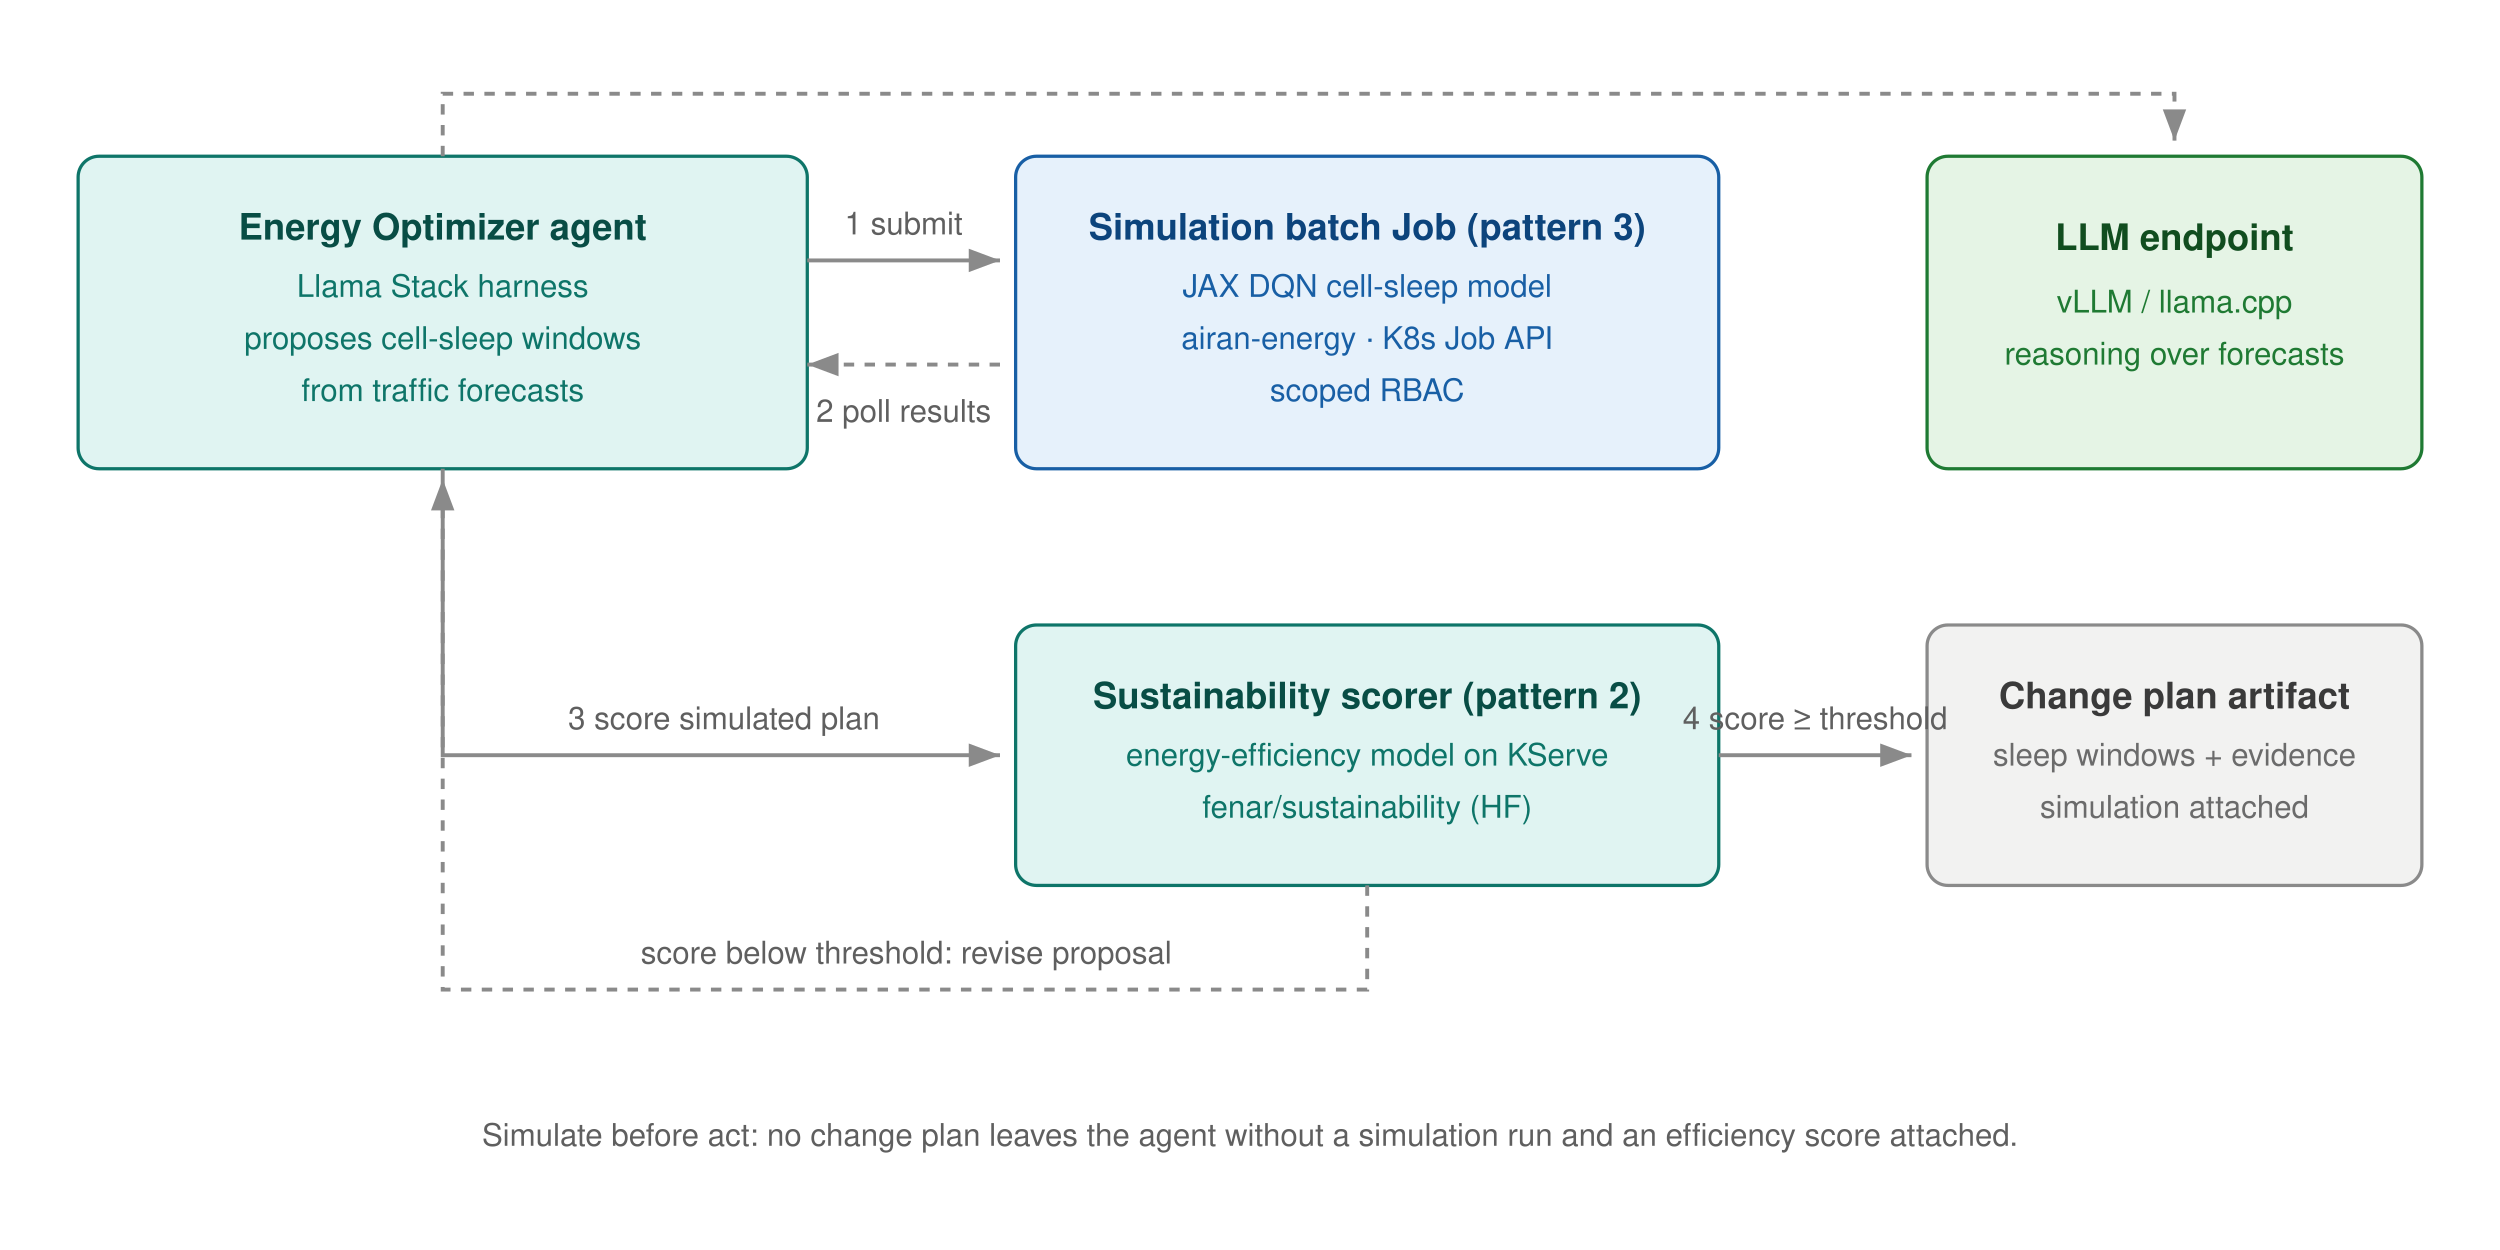
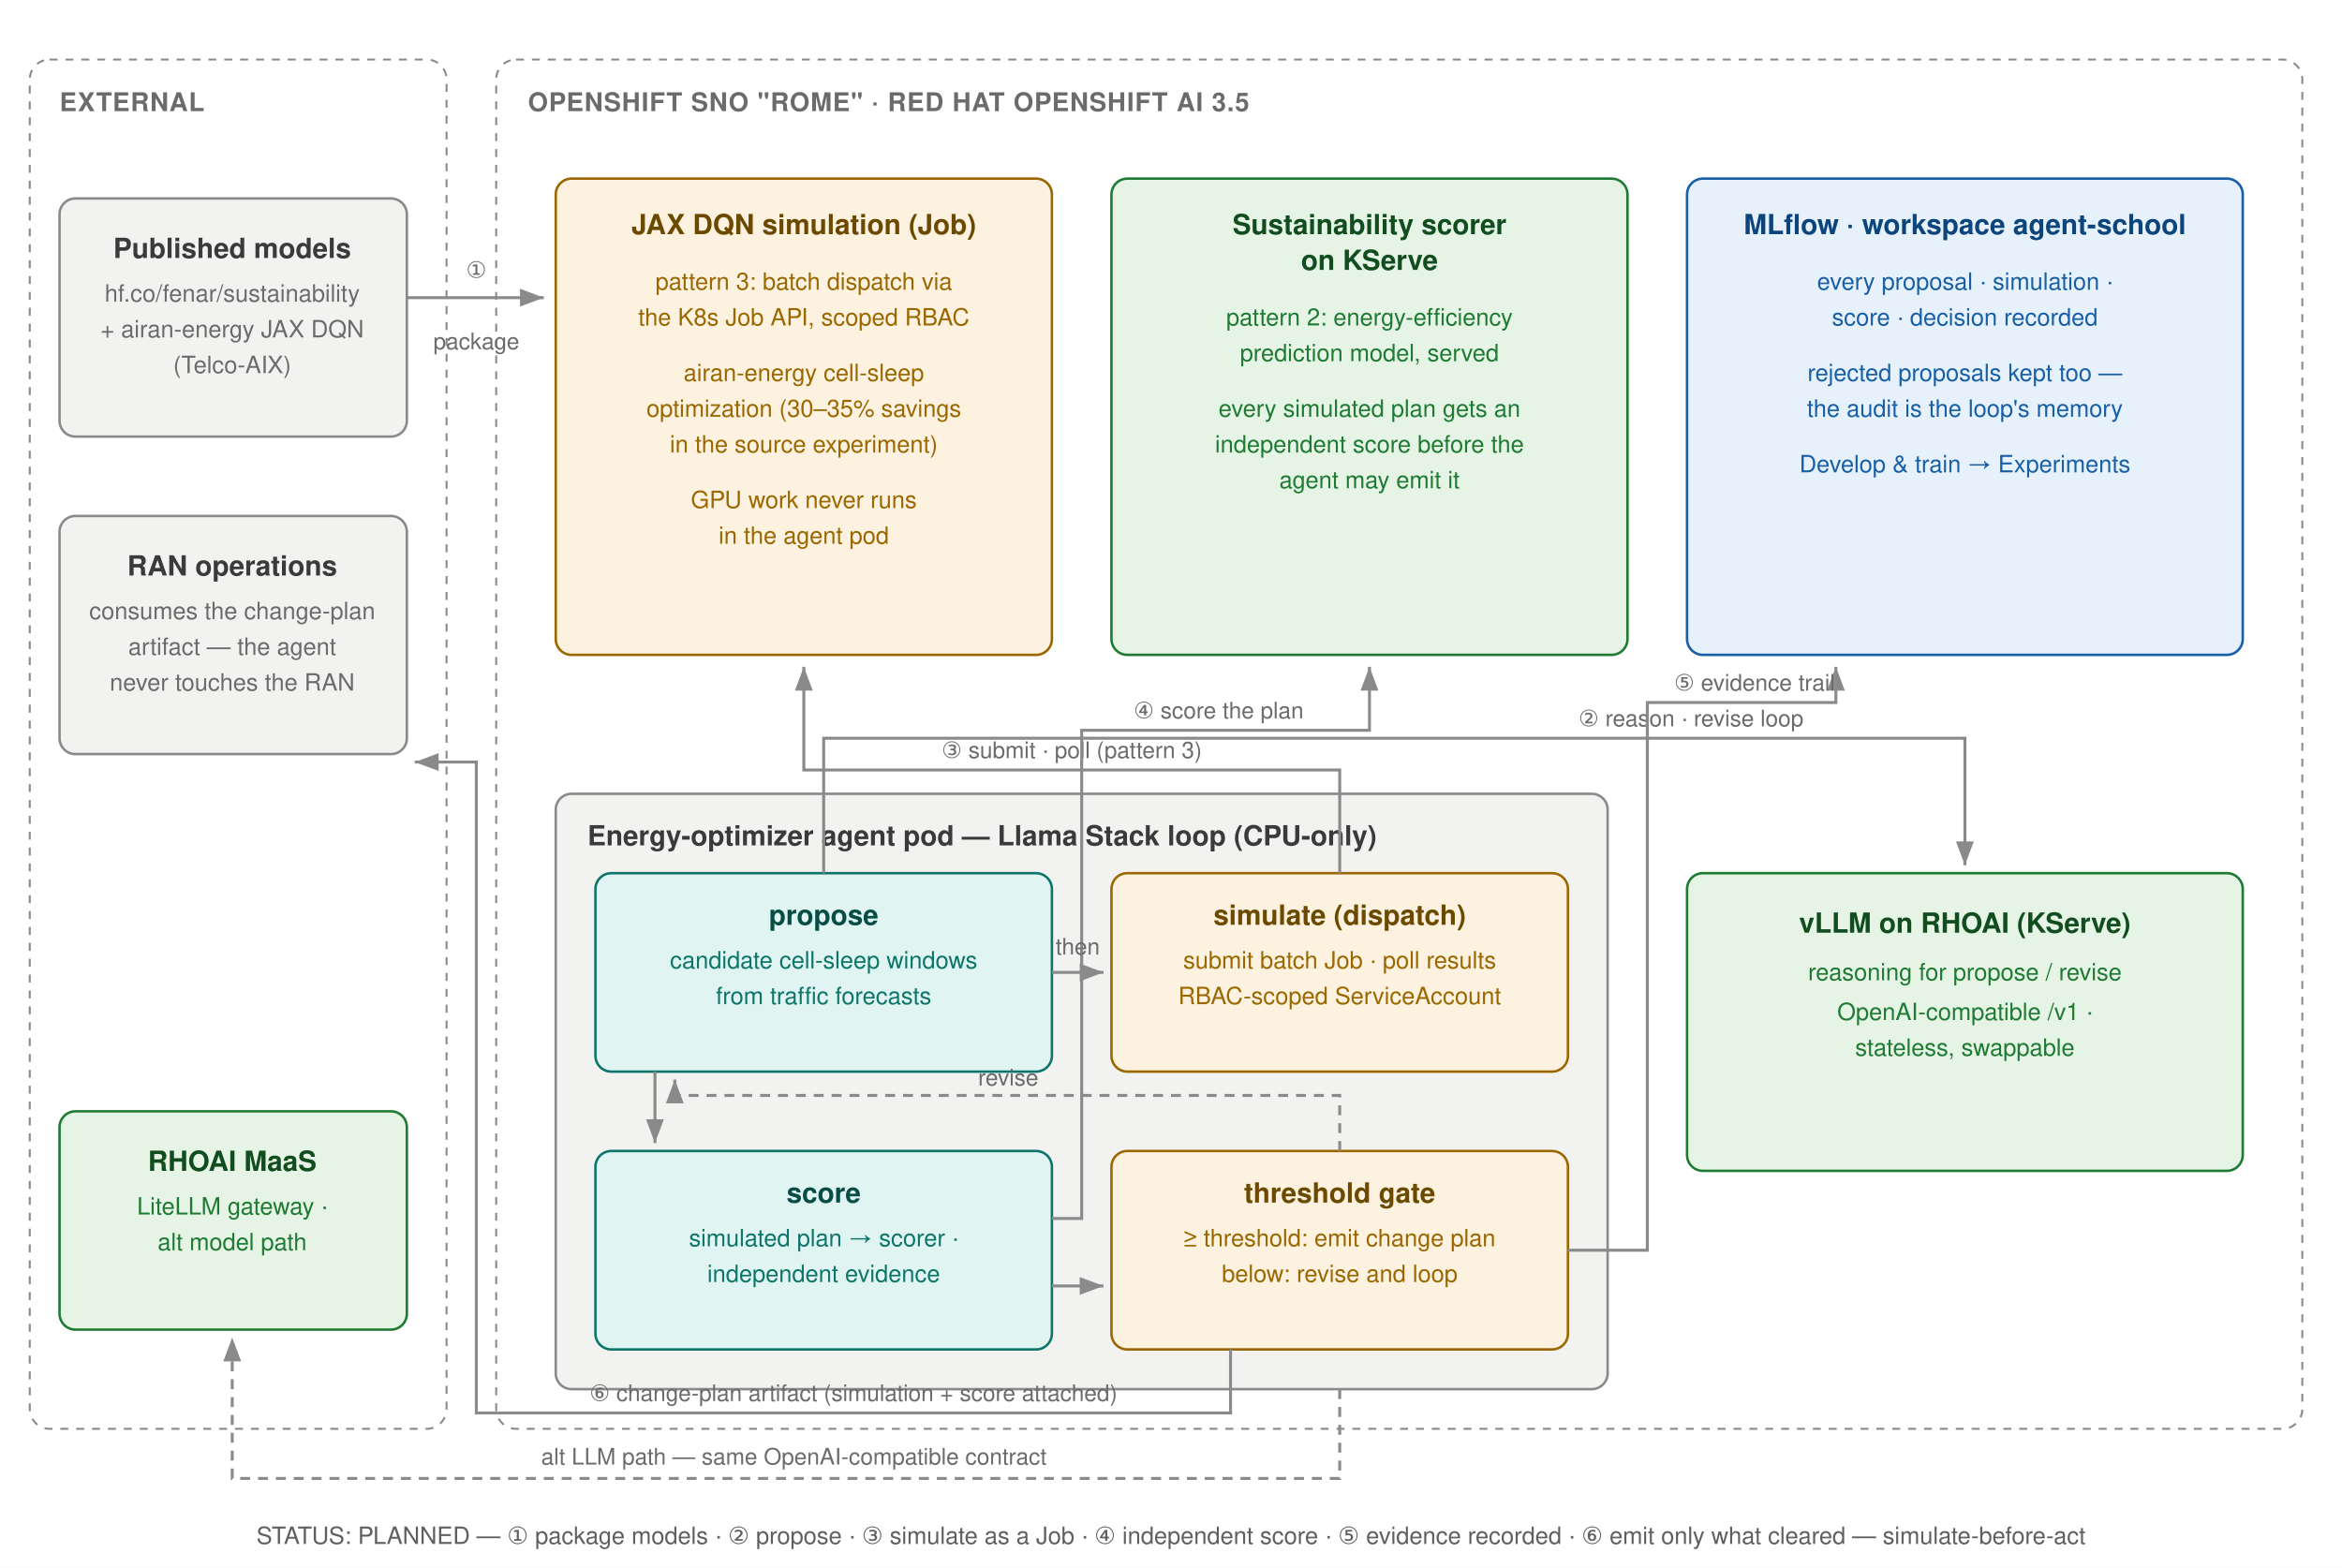
- <svg xmlns="http://www.w3.org/2000/svg" viewBox="0 0 960 480" width="960" height="480">
+ <svg xmlns="http://www.w3.org/2000/svg" viewBox="0 0 1180 790" width="1180" height="790">
  <style>
text { font-family: 'Helvetica Neue', Helvetica, Arial, sans-serif; }
.th { font-size: 14px; font-weight: 600; fill: #2a2a2a; }
.ts { font-size: 12px; font-weight: 400; fill: #5f5f5f; }
+ .tz { font-size: 13px; font-weight: 600; fill: #6b6b6b; letter-spacing: .4px; }
+ .tl { font-size: 11.5px; font-weight: 500; fill: #6b6b6b; }
.c-blue rect { fill: #E6F1FB; stroke: #185FA5; stroke-width: 1.25; }
.c-blue .th { fill: #0C447C; } .c-blue .ts { fill: #185FA5; }
.c-teal rect { fill: #E0F4F2; stroke: #0E7569; stroke-width: 1.25; }
.c-teal .th { fill: #084D45; } .c-teal .ts { fill: #0E7569; }
.c-amber rect { fill: #FCF2DF; stroke: #9A6700; stroke-width: 1.25; }
.c-amber .th { fill: #6B4A00; } .c-amber .ts { fill: #9A6700; }
.c-green rect { fill: #E5F4E5; stroke: #1F7A33; stroke-width: 1.25; }
.c-green .th { fill: #114D1F; } .c-green .ts { fill: #1F7A33; }
.c-gray rect { fill: #F2F2F1; stroke: #8a8a8a; stroke-width: 1.25; }
.c-gray .th { fill: #3A3A3A; } .c-gray .ts { fill: #6B6B6B; }
+ .arrow { stroke: #8a8a8a; stroke-width: 1.5; fill: none; }
+ .dashed { stroke-dasharray: 5 4; }
</style>
  <defs>
    <marker id="a" markerWidth="10" markerHeight="8" refX="8" refY="3" orient="auto">
      <path d="M0,0 L8,3 L0,6" fill="#8a8a8a" />
    </marker>
  </defs>
-   <rect width="960" height="480" fill="#ffffff" />
-   <g class="c-teal">
-     <rect x="30" y="60" width="280" height="120" rx="8" />
-     <text class="th" x="170" y="92" text-anchor="middle">Energy Optimizer agent</text>
-     <text class="ts" x="170" y="114" text-anchor="middle">Llama Stack harness</text>
-     <text class="ts" x="170" y="134" text-anchor="middle">proposes cell-sleep windows</text>
-     <text class="ts" x="170" y="154" text-anchor="middle">from traffic forecasts</text>
+   <rect width="1180" height="790" fill="#ffffff" />
+   <rect x="15" y="30" width="210" height="690" rx="10" fill="none" stroke="#8a8a8a" stroke-dasharray="4 4" />
+   <text class="tz" x="30" y="56">EXTERNAL</text>
+   <g class="c-gray">
+     <rect x="30" y="100" width="175" height="120" rx="8" />
+     <text class="th" x="117" y="130" text-anchor="middle">Published models</text>
+     <text class="ts" x="117" y="152" text-anchor="middle">hf.co/fenar/sustainability</text>
+     <text class="ts" x="117" y="170" text-anchor="middle">+ airan-energy JAX DQN</text>
+     <text class="ts" x="117" y="188" text-anchor="middle">(Telco-AIX)</text>
+   </g>
+   <g class="c-gray">
+     <rect x="30" y="260" width="175" height="120" rx="8" />
+     <text class="th" x="117" y="290" text-anchor="middle">RAN operations</text>
+     <text class="ts" x="117" y="312" text-anchor="middle">consumes the change-plan</text>
+     <text class="ts" x="117" y="330" text-anchor="middle">artifact — the agent</text>
+     <text class="ts" x="117" y="348" text-anchor="middle">never touches the RAN</text>
+   </g>
+   <g class="c-green">
+     <rect x="30" y="560" width="175" height="110" rx="8" />
+     <text class="th" x="117" y="590" text-anchor="middle">RHOAI MaaS</text>
+     <text class="ts" x="117" y="612" text-anchor="middle">LiteLLM gateway ·</text>
+     <text class="ts" x="117" y="630" text-anchor="middle">alt model path</text>
+   </g>
+   <rect x="250" y="30" width="910" height="690" rx="10" fill="none" stroke="#8a8a8a" stroke-dasharray="4 4" />
+   <text class="tz" x="266" y="56">OPENSHIFT SNO "ROME" · RED HAT OPENSHIFT AI 3.5</text>
+   <g class="c-amber">
+     <rect x="280" y="90" width="250" height="240" rx="8" />
+     <text class="th" x="405" y="118" text-anchor="middle">JAX DQN simulation (Job)</text>
+     <text class="ts" x="405" y="146" text-anchor="middle">pattern 3: batch dispatch via</text>
+     <text class="ts" x="405" y="164" text-anchor="middle">the K8s Job API, scoped RBAC</text>
+     <text class="ts" x="405" y="192" text-anchor="middle">airan-energy cell-sleep</text>
+     <text class="ts" x="405" y="210" text-anchor="middle">optimization (30–35% savings</text>
+     <text class="ts" x="405" y="228" text-anchor="middle">in the source experiment)</text>
+     <text class="ts" x="405" y="256" text-anchor="middle">GPU work never runs</text>
+     <text class="ts" x="405" y="274" text-anchor="middle">in the agent pod</text>
+   </g>
+   <g class="c-green">
+     <rect x="560" y="90" width="260" height="240" rx="8" />
+     <text class="th" x="690" y="118" text-anchor="middle">Sustainability scorer</text>
+     <text class="th" x="690" y="136" text-anchor="middle">on KServe</text>
+     <text class="ts" x="690" y="164" text-anchor="middle">pattern 2: energy-efficiency</text>
+     <text class="ts" x="690" y="182" text-anchor="middle">prediction model, served</text>
+     <text class="ts" x="690" y="210" text-anchor="middle">every simulated plan gets an</text>
+     <text class="ts" x="690" y="228" text-anchor="middle">independent score before the</text>
+     <text class="ts" x="690" y="246" text-anchor="middle">agent may emit it</text>
  </g>
  <g class="c-blue">
-     <rect x="390" y="60" width="270" height="120" rx="8" />
-     <text class="th" x="525" y="92" text-anchor="middle">Simulation batch Job (pattern 3)</text>
-     <text class="ts" x="525" y="114" text-anchor="middle">JAX DQN cell-sleep model</text>
-     <text class="ts" x="525" y="134" text-anchor="middle">airan-energy · K8s Job API</text>
-     <text class="ts" x="525" y="154" text-anchor="middle">scoped RBAC</text>
+     <rect x="850" y="90" width="280" height="240" rx="8" />
+     <text class="th" x="990" y="118" text-anchor="middle">MLflow · workspace agent-school</text>
+     <text class="ts" x="990" y="146" text-anchor="middle">every proposal · simulation ·</text>
+     <text class="ts" x="990" y="164" text-anchor="middle">score · decision recorded</text>
+     <text class="ts" x="990" y="192" text-anchor="middle">rejected proposals kept too —</text>
+     <text class="ts" x="990" y="210" text-anchor="middle">the audit is the loop's memory</text>
+     <text class="ts" x="990" y="238" text-anchor="middle">Develop &amp; train → Experiments</text>
  </g>
-   <line x1="310" y1="100" x2="384" y2="100" stroke="#8a8a8a" stroke-width="1.5" marker-end="url(#a)" />
-   <text class="ts" x="347" y="90" text-anchor="middle">1 submit</text>
-   <line x1="384" y1="140" x2="310" y2="140" stroke="#8a8a8a" stroke-width="1.5" stroke-dasharray="4 4" marker-end="url(#a)" />
-   <text class="ts" x="347" y="162" text-anchor="middle">2 poll results</text>
+   <g class="c-gray">
+     <rect x="280" y="400" width="530" height="300" rx="8" />
+     <text class="th" x="296" y="426">Energy-optimizer agent pod — Llama Stack loop (CPU-only)</text>
+   </g>
  <g class="c-teal">
-     <rect x="390" y="240" width="270" height="100" rx="8" />
-     <text class="th" x="525" y="272" text-anchor="middle">Sustainability scorer (pattern 2)</text>
-     <text class="ts" x="525" y="294" text-anchor="middle">energy-efficiency model on KServe</text>
-     <text class="ts" x="525" y="314" text-anchor="middle">fenar/sustainability (HF)</text>
+     <rect x="300" y="440" width="230" height="100" rx="8" />
+     <text class="th" x="415" y="466" text-anchor="middle">propose</text>
+     <text class="ts" x="415" y="488" text-anchor="middle">candidate cell-sleep windows</text>
+     <text class="ts" x="415" y="506" text-anchor="middle">from traffic forecasts</text>
  </g>
-   <path d="M170 180 V290 H384" fill="none" stroke="#8a8a8a" stroke-width="1.5" marker-end="url(#a)" />
-   <text class="ts" x="278" y="280" text-anchor="middle">3 score simulated plan</text>
+   <g class="c-amber">
+     <rect x="560" y="440" width="230" height="100" rx="8" />
+     <text class="th" x="675" y="466" text-anchor="middle">simulate (dispatch)</text>
+     <text class="ts" x="675" y="488" text-anchor="middle">submit batch Job · poll results</text>
+     <text class="ts" x="675" y="506" text-anchor="middle">RBAC-scoped ServiceAccount</text>
+   </g>
+   <g class="c-teal">
+     <rect x="300" y="580" width="230" height="100" rx="8" />
+     <text class="th" x="415" y="606" text-anchor="middle">score</text>
+     <text class="ts" x="415" y="628" text-anchor="middle">simulated plan → scorer ·</text>
+     <text class="ts" x="415" y="646" text-anchor="middle">independent evidence</text>
+   </g>
+   <g class="c-amber">
+     <rect x="560" y="580" width="230" height="100" rx="8" />
+     <text class="th" x="675" y="606" text-anchor="middle">threshold gate</text>
+     <text class="ts" x="675" y="628" text-anchor="middle">≥ threshold: emit change plan</text>
+     <text class="ts" x="675" y="646" text-anchor="middle">below: revise and loop</text>
+   </g>
  <g class="c-green">
-     <rect x="740" y="60" width="190" height="120" rx="8" />
-     <text class="th" x="835" y="96" text-anchor="middle">LLM endpoint</text>
-     <text class="ts" x="835" y="120" text-anchor="middle">vLLM / llama.cpp</text>
-     <text class="ts" x="835" y="140" text-anchor="middle">reasoning over forecasts</text>
+     <rect x="850" y="440" width="280" height="150" rx="8" />
+     <text class="th" x="990" y="470" text-anchor="middle">vLLM on RHOAI (KServe)</text>
+     <text class="ts" x="990" y="494" text-anchor="middle">reasoning for propose / revise</text>
+     <text class="ts" x="990" y="514" text-anchor="middle">OpenAI-compatible /v1 ·</text>
+     <text class="ts" x="990" y="532" text-anchor="middle">stateless, swappable</text>
  </g>
-   <line x1="310" y1="80" x2="310" y2="80" stroke="none" />
-   <path d="M170 60 V36 H835 V54" fill="none" stroke="#8a8a8a" stroke-width="1.5" stroke-dasharray="4 4" marker-end="url(#a)" />
-   <g class="c-gray">
-     <rect x="740" y="240" width="190" height="100" rx="8" />
-     <text class="th" x="835" y="272" text-anchor="middle">Change plan artifact</text>
-     <text class="ts" x="835" y="294" text-anchor="middle">sleep windows + evidence</text>
-     <text class="ts" x="835" y="314" text-anchor="middle">simulation attached</text>
-   </g>
-   <line x1="660" y1="290" x2="734" y2="290" stroke="#8a8a8a" stroke-width="1.5" marker-end="url(#a)" />
-   <text class="ts" x="697" y="280" text-anchor="middle">4 score ≥ threshold</text>
-   <path d="M525 340 V380 H170 V184" fill="none" stroke="#8a8a8a" stroke-width="1.5" stroke-dasharray="4 4" marker-end="url(#a)" />
-   <text class="ts" x="348" y="370" text-anchor="middle">score below threshold: revise proposal</text>
-   <text class="ts" x="480" y="440" text-anchor="middle">Simulate before act: no change plan leaves the agent without a simulation run and an efficiency score attached.</text>
+   <line class="arrow" x1="205" y1="150" x2="274" y2="150" marker-end="url(#a)" />
+   <text class="tl" x="240" y="140" text-anchor="middle">①</text>
+   <text class="tl" x="240" y="176" text-anchor="middle">package</text>
+   <polyline class="arrow" points="415,440 415,372 990,372 990,436" marker-end="url(#a)" />
+   <text class="tl" x="852" y="366" text-anchor="middle">② reason · revise loop</text>
+   <polyline class="arrow" points="675,440 675,388 405,388 405,336" marker-end="url(#a)" />
+   <text class="tl" x="540" y="382" text-anchor="middle">③ submit · poll (pattern 3)</text>
+   <polyline class="arrow" points="530,614 545,614 545,368 690,368 690,336" marker-end="url(#a)" />
+   <text class="tl" x="614" y="362" text-anchor="middle">④ score the plan</text>
+   <polyline class="arrow" points="790,630 830,630 830,354 925,354 925,336" marker-end="url(#a)" />
+   <text class="tl" x="884" y="348" text-anchor="middle">⑤ evidence trail</text>
+   <polyline class="arrow" points="620,680 620,712 240,712 240,384 209,384" marker-end="url(#a)" />
+   <text class="tl" x="430" y="706" text-anchor="middle">⑥ change-plan artifact (simulation + score attached)</text>
+   <line class="arrow" x1="530" y1="490" x2="556" y2="490" marker-end="url(#a)" />
+   <text class="tl" x="543" y="481" text-anchor="middle">then</text>
+   <polyline class="arrow" points="330,540 330,576" marker-end="url(#a)" />
+   <line class="arrow" x1="530" y1="648" x2="556" y2="648" marker-end="url(#a)" />
+   <polyline class="arrow dashed" points="675,580 675,552 340,552 340,544" marker-end="url(#a)" />
+   <text class="tl" x="508" y="547" text-anchor="middle">revise</text>
+   <polyline class="arrow dashed" points="675,700 675,745 117,745 117,674" marker-end="url(#a)" />
+   <text class="tl" x="400" y="738" text-anchor="middle">alt LLM path — same OpenAI-compatible contract</text>
+   <text class="ts" x="590" y="778" text-anchor="middle">STATUS: PLANNED — ① package models · ② propose · ③ simulate as a Job · ④ independent score · ⑤ evidence recorded · ⑥ emit only what cleared — simulate-before-act</text>
</svg>
